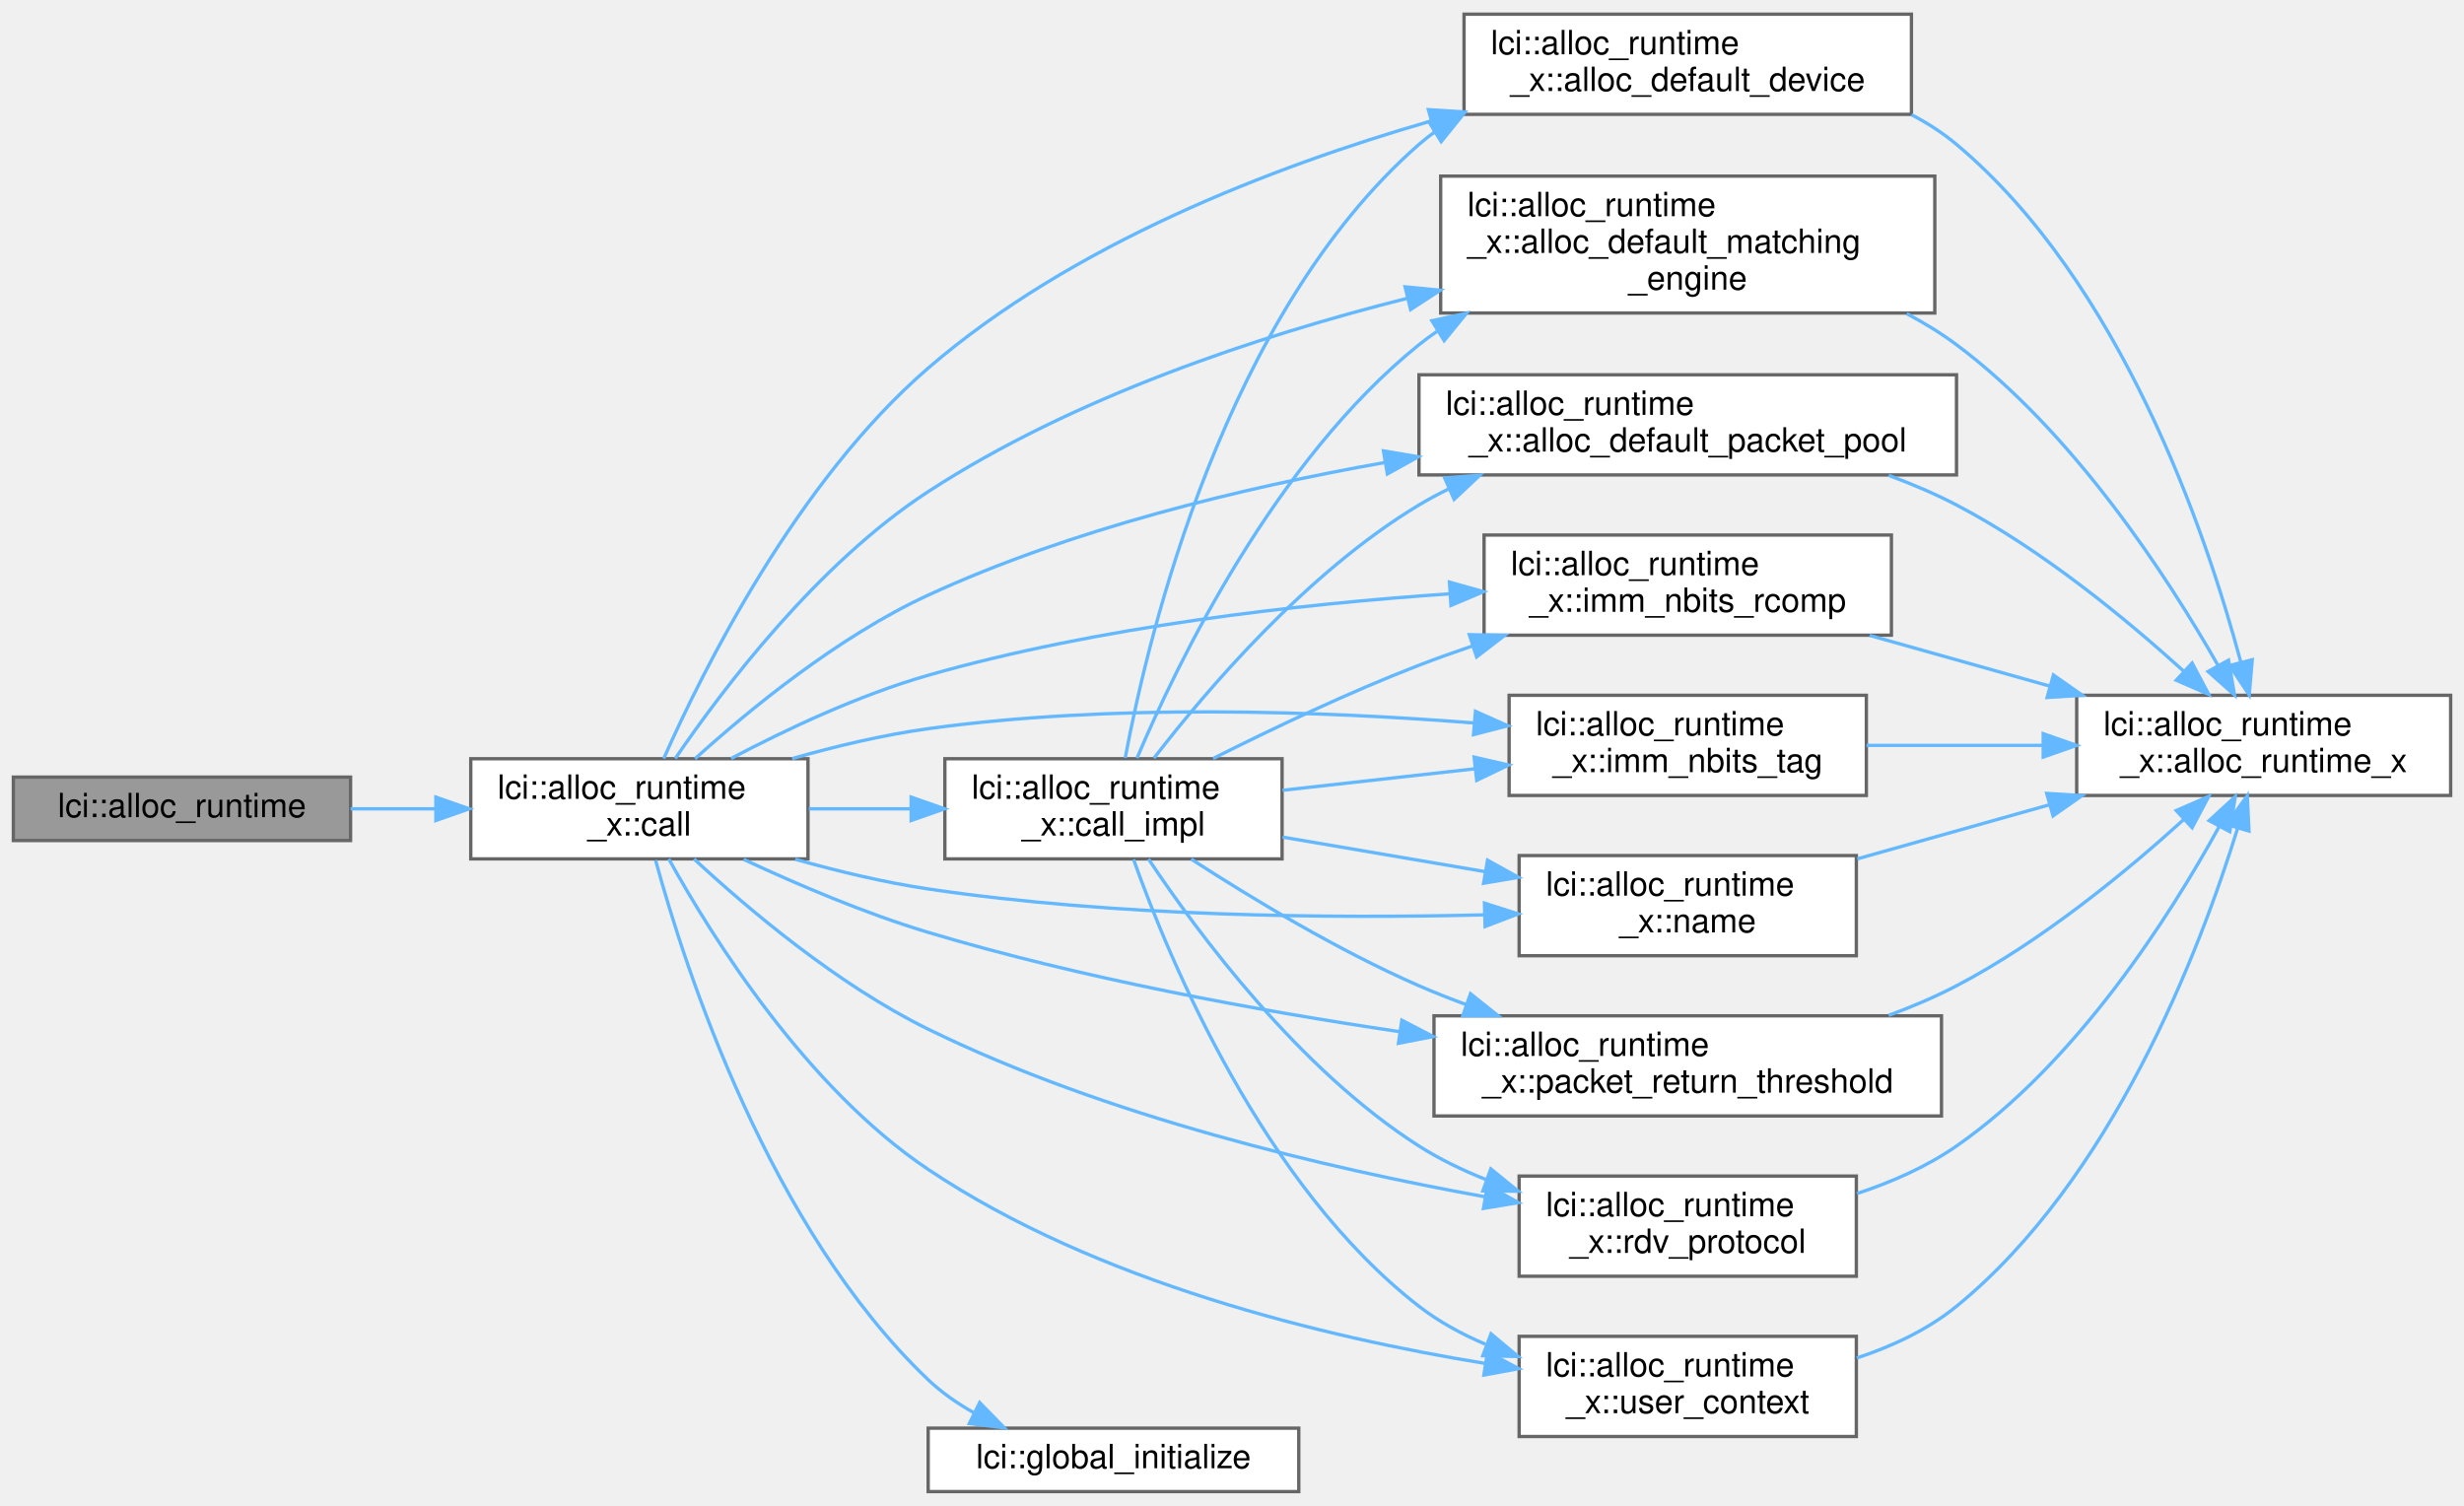
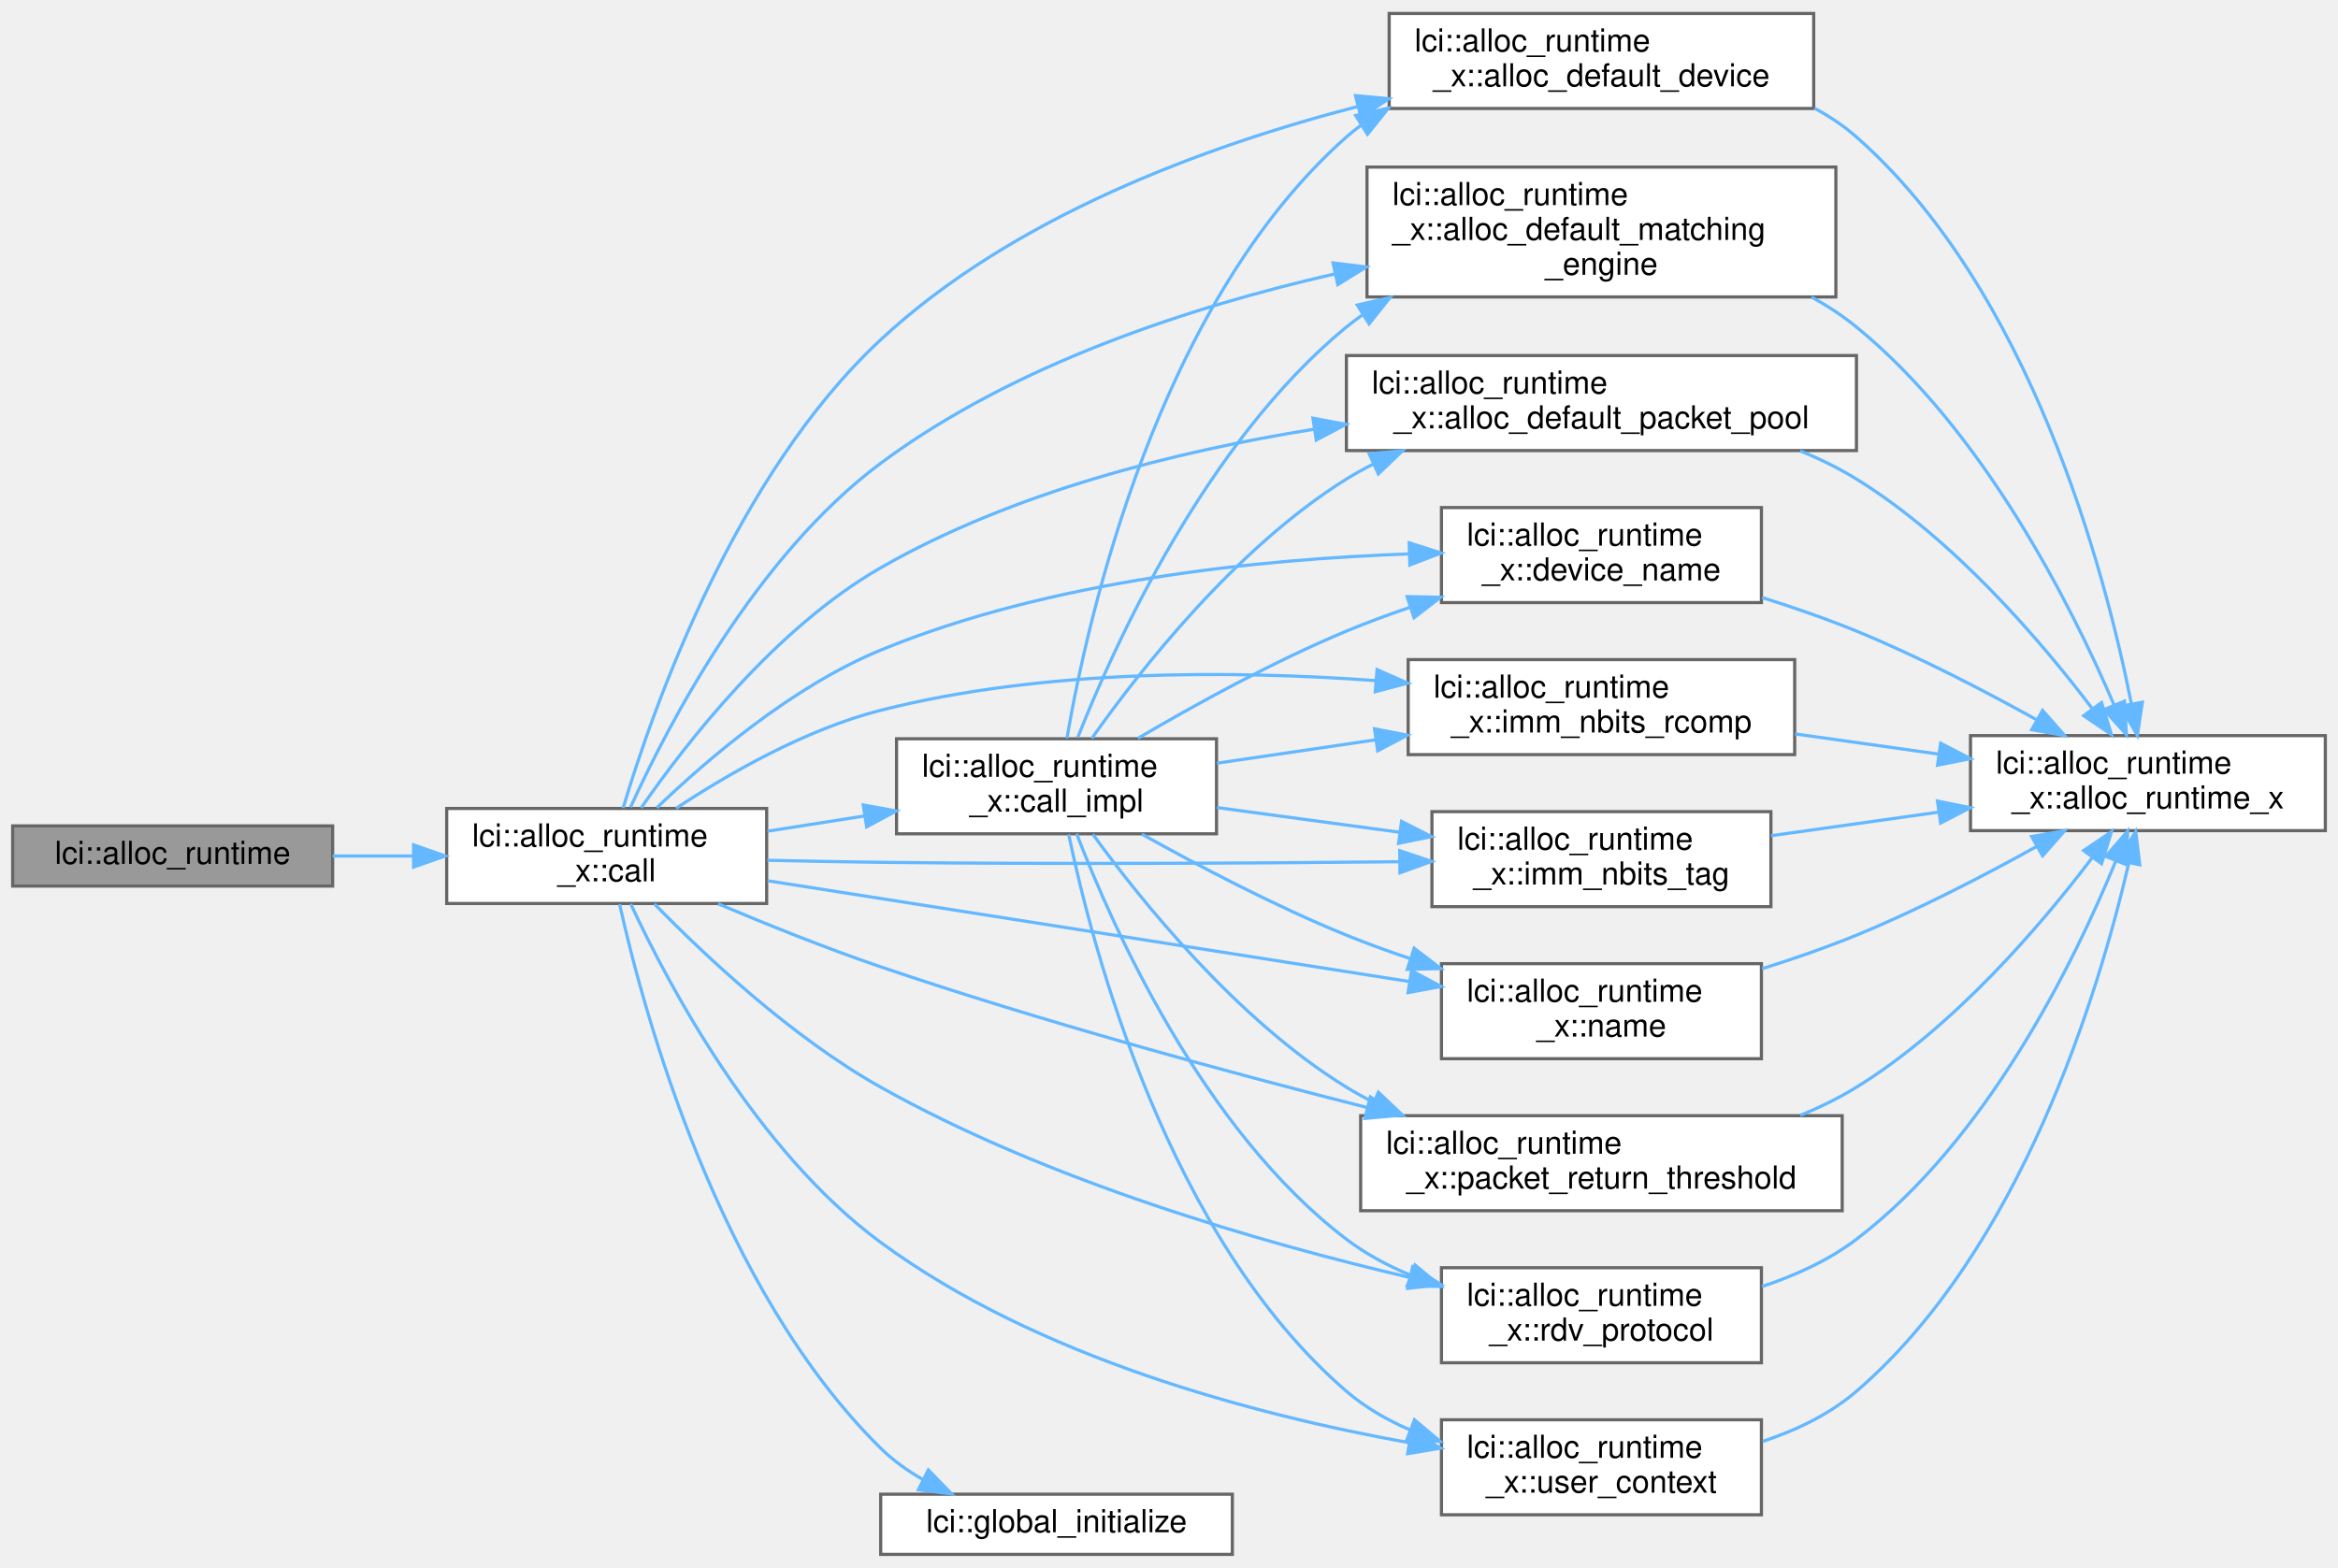
- <svg xmlns="http://www.w3.org/2000/svg" xmlns:xlink="http://www.w3.org/1999/xlink" width="738pt" height="451pt" viewBox="0.00 0.00 738.00 450.50">
-   <g id="graph0" class="graph" transform="scale(1 1) rotate(0) translate(4 446.5)">
+ <svg xmlns="http://www.w3.org/2000/svg" xmlns:xlink="http://www.w3.org/1999/xlink" width="738pt" height="495pt" viewBox="0.00 0.00 738.00 494.50">
+   <g id="graph0" class="graph" transform="scale(1 1) rotate(0) translate(4 490.5)">
    <g id="Node000001" class="node">
      <g id="a_Node000001">
        <a xlink:title=" ">
-           <polygon fill="#999999" stroke="#666666" points="101,-214 0,-214 0,-195 101,-195 101,-214" />
-           <text text-anchor="middle" x="50.5" y="-202" font-family="Helvetica,sans-Serif" font-size="10.00">lci::alloc_runtime</text>
+           <polygon fill="#999999" stroke="#666666" points="101,-230 0,-230 0,-211 101,-211 101,-230" />
+           <text text-anchor="middle" x="50.5" y="-218" font-family="Helvetica,sans-Serif" font-size="10.00">lci::alloc_runtime</text>
        </a>
      </g>
    </g>
    <g id="Node000002" class="node">
      <g id="a_Node000002">
        <a xlink:href="../../d4/d5c/classlci_1_1alloc__runtime__x.html#a37daf1686fc2ea110af2470457aa2455" target="_top" xlink:title=" ">
-           <polygon fill="white" stroke="#666666" points="238,-219.5 137,-219.5 137,-189.5 238,-189.5 238,-219.5" />
-           <text text-anchor="start" x="145" y="-207.5" font-family="Helvetica,sans-Serif" font-size="10.00">lci::alloc_runtime</text>
-           <text text-anchor="middle" x="187.5" y="-196.5" font-family="Helvetica,sans-Serif" font-size="10.00">_x::call</text>
+           <polygon fill="white" stroke="#666666" points="238,-235.5 137,-235.5 137,-205.5 238,-205.5 238,-235.5" />
+           <text text-anchor="start" x="145" y="-223.5" font-family="Helvetica,sans-Serif" font-size="10.00">lci::alloc_runtime</text>
+           <text text-anchor="middle" x="187.5" y="-212.5" font-family="Helvetica,sans-Serif" font-size="10.00">_x::call</text>
        </a>
      </g>
    </g>
    <g id="edge1_Node000001_Node000002" class="edge">
      <g id="a_edge1_Node000001_Node000002">
        <a xlink:title=" ">
-           <path fill="none" stroke="#63b8ff" d="M101,-204.5C109.24,-204.5 117.87,-204.5 126.34,-204.5" />
-           <polygon fill="#63b8ff" stroke="#63b8ff" points="126.55,-208 136.55,-204.5 126.55,-201 126.55,-208" />
+           <path fill="none" stroke="#63b8ff" d="M101,-220.5C109.24,-220.5 117.87,-220.5 126.34,-220.5" />
+           <polygon fill="#63b8ff" stroke="#63b8ff" points="126.55,-224 136.55,-220.5 126.55,-217 126.55,-224" />
        </a>
      </g>
    </g>
    <g id="Node000003" class="node">
      <g id="a_Node000003">
        <a xlink:href="../../d4/d5c/classlci_1_1alloc__runtime__x.html#a6b7476a4eed1ff2a53f98adfd29bbce6" target="_top" xlink:title=" ">
-           <polygon fill="white" stroke="#666666" points="568.5,-442.5 434.5,-442.5 434.5,-412.5 568.5,-412.5 568.5,-442.5" />
-           <text text-anchor="start" x="442.5" y="-430.5" font-family="Helvetica,sans-Serif" font-size="10.00">lci::alloc_runtime</text>
-           <text text-anchor="middle" x="501.5" y="-419.5" font-family="Helvetica,sans-Serif" font-size="10.00">_x::alloc_default_device</text>
+           <polygon fill="white" stroke="#666666" points="568.5,-486.5 434.5,-486.5 434.5,-456.5 568.5,-456.5 568.5,-486.5" />
+           <text text-anchor="start" x="442.5" y="-474.5" font-family="Helvetica,sans-Serif" font-size="10.00">lci::alloc_runtime</text>
+           <text text-anchor="middle" x="501.5" y="-463.5" font-family="Helvetica,sans-Serif" font-size="10.00">_x::alloc_default_device</text>
        </a>
      </g>
    </g>
    <g id="edge2_Node000002_Node000003" class="edge">
      <g id="a_edge2_Node000002_Node000003">
        <a xlink:title=" ">
-           <path fill="none" stroke="#63b8ff" d="M194.79,-219.54C206.65,-246.32 234.72,-302.61 274,-336.5 316.99,-373.59 377.01,-396.78 424.47,-410.46" />
-           <polygon fill="#63b8ff" stroke="#63b8ff" points="423.82,-413.91 434.4,-413.24 425.71,-407.17 423.82,-413.91" />
+           <path fill="none" stroke="#63b8ff" d="M192.69,-235.65C202.12,-267.21 227.9,-340.63 274,-383.5 315.76,-422.34 376.58,-444.7 424.68,-457.15" />
+           <polygon fill="#63b8ff" stroke="#63b8ff" points="423.88,-460.56 434.43,-459.59 425.58,-453.77 423.88,-460.56" />
        </a>
      </g>
    </g>
    <g id="Node000005" class="node">
      <g id="a_Node000005">
        <a xlink:href="../../d4/d5c/classlci_1_1alloc__runtime__x.html#a616c5f548d9dd3c5da745a2292f4cfb7" target="_top" xlink:title=" ">
-           <polygon fill="white" stroke="#666666" points="575.5,-394 427.5,-394 427.5,-353 575.5,-353 575.5,-394" />
-           <text text-anchor="start" x="435.5" y="-382" font-family="Helvetica,sans-Serif" font-size="10.00">lci::alloc_runtime</text>
-           <text text-anchor="start" x="435.5" y="-371" font-family="Helvetica,sans-Serif" font-size="10.00">_x::alloc_default_matching</text>
-           <text text-anchor="middle" x="501.5" y="-360" font-family="Helvetica,sans-Serif" font-size="10.00">_engine</text>
+           <polygon fill="white" stroke="#666666" points="575.5,-438 427.5,-438 427.5,-397 575.5,-397 575.5,-438" />
+           <text text-anchor="start" x="435.5" y="-426" font-family="Helvetica,sans-Serif" font-size="10.00">lci::alloc_runtime</text>
+           <text text-anchor="start" x="435.5" y="-415" font-family="Helvetica,sans-Serif" font-size="10.00">_x::alloc_default_matching</text>
+           <text text-anchor="middle" x="501.5" y="-404" font-family="Helvetica,sans-Serif" font-size="10.00">_engine</text>
        </a>
      </g>
    </g>
    <g id="edge4_Node000002_Node000005" class="edge">
      <g id="a_edge4_Node000002_Node000005">
        <a xlink:title=" ">
-           <path fill="none" stroke="#63b8ff" d="M198.26,-219.58C212.49,-240.44 240.9,-277.96 274,-299.5 317.45,-327.77 372.63,-346.1 417.65,-357.44" />
-           <polygon fill="#63b8ff" stroke="#63b8ff" points="416.84,-360.84 427.38,-359.82 418.5,-354.04 416.84,-360.84" />
+           <path fill="none" stroke="#63b8ff" d="M195.04,-235.89C206.93,-262.04 234.55,-315.16 274,-344.5 315.93,-375.68 371.71,-393.87 417.42,-404.29" />
+           <polygon fill="#63b8ff" stroke="#63b8ff" points="416.79,-407.74 427.31,-406.47 418.29,-400.9 416.79,-407.74" />
        </a>
      </g>
    </g>
    <g id="Node000006" class="node">
      <g id="a_Node000006">
        <a xlink:href="../../d4/d5c/classlci_1_1alloc__runtime__x.html#a3fa440edec4465125be1e82bd94ef588" target="_top" xlink:title=" ">
-           <polygon fill="white" stroke="#666666" points="582,-334.5 421,-334.5 421,-304.5 582,-304.5 582,-334.5" />
-           <text text-anchor="start" x="429" y="-322.5" font-family="Helvetica,sans-Serif" font-size="10.00">lci::alloc_runtime</text>
-           <text text-anchor="middle" x="501.5" y="-311.5" font-family="Helvetica,sans-Serif" font-size="10.00">_x::alloc_default_packet_pool</text>
+           <polygon fill="white" stroke="#666666" points="582,-378.5 421,-378.5 421,-348.5 582,-348.5 582,-378.5" />
+           <text text-anchor="start" x="429" y="-366.5" font-family="Helvetica,sans-Serif" font-size="10.00">lci::alloc_runtime</text>
+           <text text-anchor="middle" x="501.5" y="-355.5" font-family="Helvetica,sans-Serif" font-size="10.00">_x::alloc_default_packet_pool</text>
        </a>
      </g>
    </g>
    <g id="edge6_Node000002_Node000006" class="edge">
      <g id="a_edge6_Node000002_Node000006">
        <a xlink:title=" ">
-           <path fill="none" stroke="#63b8ff" d="M204.19,-219.51C220.4,-234.18 247.06,-256.08 274,-268.5 316.87,-288.26 367.92,-300.62 410.69,-308.21" />
-           <polygon fill="#63b8ff" stroke="#63b8ff" points="410.36,-311.7 420.81,-309.94 411.54,-304.8 410.36,-311.7" />
+           <path fill="none" stroke="#63b8ff" d="M198.39,-235.69C212.59,-256.21 240.72,-292.4 274,-311.5 315.55,-335.35 367.29,-348.26 410.83,-355.25" />
+           <polygon fill="#63b8ff" stroke="#63b8ff" points="410.43,-358.73 420.84,-356.78 411.48,-351.81 410.43,-358.73" />
        </a>
      </g>
    </g>
    <g id="Node000007" class="node">
      <g id="a_Node000007">
-         <a xlink:href="../../d4/d5c/classlci_1_1alloc__runtime__x.html#a52097e1cdadf5b5586af1fcd9c6158c5" target="_top" xlink:title=" ">
-           <polygon fill="white" stroke="#666666" points="380,-219.5 279,-219.5 279,-189.5 380,-189.5 380,-219.5" />
-           <text text-anchor="start" x="287" y="-207.5" font-family="Helvetica,sans-Serif" font-size="10.00">lci::alloc_runtime</text>
-           <text text-anchor="middle" x="329.5" y="-196.5" font-family="Helvetica,sans-Serif" font-size="10.00">_x::call_impl</text>
+         <a xlink:href="../../d4/d5c/classlci_1_1alloc__runtime__x.html#abf00c693b5a09b3312a14d1e0f433a94" target="_top" xlink:title=" ">
+           <polygon fill="white" stroke="#666666" points="380,-257.5 279,-257.5 279,-227.5 380,-227.5 380,-257.5" />
+           <text text-anchor="start" x="287" y="-245.5" font-family="Helvetica,sans-Serif" font-size="10.00">lci::alloc_runtime</text>
+           <text text-anchor="middle" x="329.5" y="-234.5" font-family="Helvetica,sans-Serif" font-size="10.00">_x::call_impl</text>
        </a>
      </g>
    </g>
    <g id="edge8_Node000002_Node000007" class="edge">
      <g id="a_edge8_Node000002_Node000007">
        <a xlink:title=" ">
-           <path fill="none" stroke="#63b8ff" d="M238.25,-204.5C248.16,-204.5 258.65,-204.5 268.85,-204.5" />
-           <polygon fill="#63b8ff" stroke="#63b8ff" points="268.91,-208 278.91,-204.5 268.91,-201 268.91,-208" />
+           <path fill="none" stroke="#63b8ff" d="M238.25,-228.32C248.16,-229.87 258.65,-231.52 268.85,-233.13" />
+           <polygon fill="#63b8ff" stroke="#63b8ff" points="268.49,-236.61 278.91,-234.71 269.57,-229.7 268.49,-236.61" />
        </a>
      </g>
    </g>
    <g id="Node000008" class="node">
      <g id="a_Node000008">
-         <a xlink:href="../../d4/d5c/classlci_1_1alloc__runtime__x.html#a07a500a193d6a0cdc690619a79d56162" target="_top" xlink:title=" ">
-           <polygon fill="white" stroke="#666666" points="562.5,-286.5 440.5,-286.5 440.5,-256.5 562.5,-256.5 562.5,-286.5" />
-           <text text-anchor="start" x="448.5" y="-274.5" font-family="Helvetica,sans-Serif" font-size="10.00">lci::alloc_runtime</text>
-           <text text-anchor="middle" x="501.5" y="-263.5" font-family="Helvetica,sans-Serif" font-size="10.00">_x::imm_nbits_rcomp</text>
-         </a>
-       </g>
-     </g>
-     <g id="edge25_Node000002_Node000008" class="edge">
-       <g id="a_edge25_Node000002_Node000008">
-         <a xlink:title=" ">
-           <path fill="none" stroke="#63b8ff" d="M214.98,-219.58C231.45,-228.27 253.36,-238.61 274,-244.5 325.16,-259.11 385,-265.82 430.32,-268.9" />
-           <polygon fill="#63b8ff" stroke="#63b8ff" points="430.14,-272.39 440.34,-269.54 430.58,-265.41 430.14,-272.39" />
+         <a xlink:href="../../d4/d5c/classlci_1_1alloc__runtime__x.html#ab25ab293b9bdb7d886e6b0e48f425325" target="_top" xlink:title=" ">
+           <polygon fill="white" stroke="#666666" points="552,-330.5 451,-330.5 451,-300.5 552,-300.5 552,-330.5" />
+           <text text-anchor="start" x="459" y="-318.5" font-family="Helvetica,sans-Serif" font-size="10.00">lci::alloc_runtime</text>
+           <text text-anchor="middle" x="501.5" y="-307.5" font-family="Helvetica,sans-Serif" font-size="10.00">_x::device_name</text>
+         </a>
+       </g>
+     </g>
+     <g id="edge26_Node000002_Node000008" class="edge">
+       <g id="a_edge26_Node000002_Node000008">
+         <a xlink:title=" ">
+           <path fill="none" stroke="#63b8ff" d="M203.32,-235.7C219.25,-251.02 246.07,-273.99 274,-285.5 327.64,-307.6 393.93,-314.24 440.9,-315.87" />
+           <polygon fill="#63b8ff" stroke="#63b8ff" points="440.82,-319.37 450.91,-316.16 441.01,-312.37 440.82,-319.37" />
        </a>
      </g>
    </g>
    <g id="Node000009" class="node">
      <g id="a_Node000009">
-         <a xlink:href="../../d4/d5c/classlci_1_1alloc__runtime__x.html#a00ed631363e3dab1d966be0197724877" target="_top" xlink:title=" ">
-           <polygon fill="white" stroke="#666666" points="555,-238.5 448,-238.5 448,-208.5 555,-208.5 555,-238.5" />
-           <text text-anchor="start" x="456" y="-226.5" font-family="Helvetica,sans-Serif" font-size="10.00">lci::alloc_runtime</text>
-           <text text-anchor="middle" x="501.5" y="-215.5" font-family="Helvetica,sans-Serif" font-size="10.00">_x::imm_nbits_tag</text>
-         </a>
-       </g>
-     </g>
-     <g id="edge26_Node000002_Node000009" class="edge">
-       <g id="a_edge26_Node000002_Node000009">
-         <a xlink:title=" ">
-           <path fill="none" stroke="#63b8ff" d="M233.27,-219.55C246.26,-223.24 260.56,-226.65 274,-228.5 328.88,-236.06 391.94,-233.78 437.56,-230.21" />
-           <polygon fill="#63b8ff" stroke="#63b8ff" points="437.92,-233.69 447.6,-229.38 437.34,-226.72 437.92,-233.69" />
+         <a xlink:href="../../d4/d5c/classlci_1_1alloc__runtime__x.html#a07a500a193d6a0cdc690619a79d56162" target="_top" xlink:title=" ">
+           <polygon fill="white" stroke="#666666" points="562.5,-282.5 440.5,-282.5 440.5,-252.5 562.5,-252.5 562.5,-282.5" />
+           <text text-anchor="start" x="448.5" y="-270.5" font-family="Helvetica,sans-Serif" font-size="10.00">lci::alloc_runtime</text>
+           <text text-anchor="middle" x="501.5" y="-259.5" font-family="Helvetica,sans-Serif" font-size="10.00">_x::imm_nbits_rcomp</text>
+         </a>
+       </g>
+     </g>
+     <g id="edge28_Node000002_Node000009" class="edge">
+       <g id="a_edge28_Node000002_Node000009">
+         <a xlink:title=" ">
+           <path fill="none" stroke="#63b8ff" d="M209.42,-235.55C226.03,-246.52 250.31,-260.48 274,-266.5 325.2,-279.52 385.03,-279.15 430.35,-275.86" />
+           <polygon fill="#63b8ff" stroke="#63b8ff" points="430.67,-279.34 440.37,-275.07 430.12,-272.36 430.67,-279.34" />
        </a>
      </g>
    </g>
    <g id="Node000010" class="node">
      <g id="a_Node000010">
-         <a xlink:href="../../d4/d5c/classlci_1_1alloc__runtime__x.html#a26b1954bfc37c38448b319e074f709fd" target="_top" xlink:title=" ">
-           <polygon fill="white" stroke="#666666" points="552,-190.5 451,-190.5 451,-160.5 552,-160.5 552,-190.5" />
-           <text text-anchor="start" x="459" y="-178.5" font-family="Helvetica,sans-Serif" font-size="10.00">lci::alloc_runtime</text>
-           <text text-anchor="middle" x="501.5" y="-167.5" font-family="Helvetica,sans-Serif" font-size="10.00">_x::name</text>
-         </a>
-       </g>
-     </g>
-     <g id="edge27_Node000002_Node000010" class="edge">
-       <g id="a_edge27_Node000002_Node000010">
-         <a xlink:title=" ">
-           <path fill="none" stroke="#63b8ff" d="M234.19,-189.39C246.93,-185.8 260.89,-182.45 274,-180.5 330.06,-172.15 394.78,-171.62 440.64,-172.74" />
-           <polygon fill="#63b8ff" stroke="#63b8ff" points="440.62,-176.25 450.71,-173.03 440.81,-169.25 440.62,-176.25" />
+         <a xlink:href="../../d4/d5c/classlci_1_1alloc__runtime__x.html#a00ed631363e3dab1d966be0197724877" target="_top" xlink:title=" ">
+           <polygon fill="white" stroke="#666666" points="555,-234.5 448,-234.5 448,-204.5 555,-204.5 555,-234.5" />
+           <text text-anchor="start" x="456" y="-222.5" font-family="Helvetica,sans-Serif" font-size="10.00">lci::alloc_runtime</text>
+           <text text-anchor="middle" x="501.5" y="-211.5" font-family="Helvetica,sans-Serif" font-size="10.00">_x::imm_nbits_tag</text>
+         </a>
+       </g>
+     </g>
+     <g id="edge29_Node000002_Node000010" class="edge">
+       <g id="a_edge29_Node000002_Node000010">
+         <a xlink:title=" ">
+           <path fill="none" stroke="#63b8ff" d="M238.23,-219.14C249.96,-218.87 262.42,-218.64 274,-218.5 329.38,-217.85 392.39,-218.22 437.86,-218.68" />
+           <polygon fill="#63b8ff" stroke="#63b8ff" points="437.83,-222.18 447.87,-218.79 437.9,-215.18 437.83,-222.18" />
        </a>
      </g>
    </g>
    <g id="Node000011" class="node">
      <g id="a_Node000011">
-         <a xlink:href="../../d4/d5c/classlci_1_1alloc__runtime__x.html#a921ab7268efe6f74cdb024e8b699c804" target="_top" xlink:title=" ">
-           <polygon fill="white" stroke="#666666" points="577.5,-142.5 425.5,-142.5 425.5,-112.5 577.5,-112.5 577.5,-142.5" />
-           <text text-anchor="start" x="433.5" y="-130.5" font-family="Helvetica,sans-Serif" font-size="10.00">lci::alloc_runtime</text>
-           <text text-anchor="middle" x="501.5" y="-119.5" font-family="Helvetica,sans-Serif" font-size="10.00">_x::packet_return_threshold</text>
-         </a>
-       </g>
-     </g>
-     <g id="edge28_Node000002_Node000011" class="edge">
-       <g id="a_edge28_Node000002_Node000011">
-         <a xlink:title=" ">
-           <path fill="none" stroke="#63b8ff" d="M218.72,-189.36C234.8,-181.84 255.1,-173.17 274,-167.5 319.76,-153.76 372.23,-144.13 415.14,-137.76" />
-           <polygon fill="#63b8ff" stroke="#63b8ff" points="415.87,-141.19 425.26,-136.29 414.86,-134.27 415.87,-141.19" />
+         <a xlink:href="../../d4/d5c/classlci_1_1alloc__runtime__x.html#a26b1954bfc37c38448b319e074f709fd" target="_top" xlink:title=" ">
+           <polygon fill="white" stroke="#666666" points="552,-186.5 451,-186.5 451,-156.5 552,-156.5 552,-186.5" />
+           <text text-anchor="start" x="459" y="-174.5" font-family="Helvetica,sans-Serif" font-size="10.00">lci::alloc_runtime</text>
+           <text text-anchor="middle" x="501.5" y="-163.5" font-family="Helvetica,sans-Serif" font-size="10.00">_x::name</text>
+         </a>
+       </g>
+     </g>
+     <g id="edge30_Node000002_Node000011" class="edge">
+       <g id="a_edge30_Node000002_Node000011">
+         <a xlink:title=" ">
+           <path fill="none" stroke="#63b8ff" d="M238.28,-212.68C293.42,-204.02 382.26,-190.07 441.01,-180.84" />
+           <polygon fill="#63b8ff" stroke="#63b8ff" points="441.56,-184.3 450.9,-179.29 440.47,-177.38 441.56,-184.3" />
        </a>
      </g>
    </g>
    <g id="Node000012" class="node">
      <g id="a_Node000012">
-         <a xlink:href="../../d4/d5c/classlci_1_1alloc__runtime__x.html#a4dcec57062349c4af744a72a892bddd8" target="_top" xlink:title=" ">
-           <polygon fill="white" stroke="#666666" points="552,-94.5 451,-94.5 451,-64.5 552,-64.5 552,-94.5" />
-           <text text-anchor="start" x="459" y="-82.5" font-family="Helvetica,sans-Serif" font-size="10.00">lci::alloc_runtime</text>
-           <text text-anchor="middle" x="501.5" y="-71.5" font-family="Helvetica,sans-Serif" font-size="10.00">_x::rdv_protocol</text>
-         </a>
-       </g>
-     </g>
-     <g id="edge29_Node000002_Node000012" class="edge">
-       <g id="a_edge29_Node000002_Node000012">
-         <a xlink:title=" ">
-           <path fill="none" stroke="#63b8ff" d="M203.89,-189.47C220.07,-174.47 246.9,-151.8 274,-138.5 327.36,-112.32 393.69,-96.8 440.74,-88.3" />
-           <polygon fill="#63b8ff" stroke="#63b8ff" points="441.53,-91.71 450.78,-86.54 440.32,-84.82 441.53,-91.71" />
+         <a xlink:href="../../d4/d5c/classlci_1_1alloc__runtime__x.html#a921ab7268efe6f74cdb024e8b699c804" target="_top" xlink:title=" ">
+           <polygon fill="white" stroke="#666666" points="577.5,-138.5 425.5,-138.5 425.5,-108.5 577.5,-108.5 577.5,-138.5" />
+           <text text-anchor="start" x="433.5" y="-126.5" font-family="Helvetica,sans-Serif" font-size="10.00">lci::alloc_runtime</text>
+           <text text-anchor="middle" x="501.5" y="-115.5" font-family="Helvetica,sans-Serif" font-size="10.00">_x::packet_return_threshold</text>
+         </a>
+       </g>
+     </g>
+     <g id="edge31_Node000002_Node000012" class="edge">
+       <g id="a_edge31_Node000002_Node000012">
+         <a xlink:title=" ">
+           <path fill="none" stroke="#63b8ff" d="M222.67,-205.4C238.17,-198.84 256.84,-191.34 274,-185.5 324.6,-168.29 382.76,-152.45 427.48,-141.09" />
+           <polygon fill="#63b8ff" stroke="#63b8ff" points="428.55,-144.43 437.39,-138.59 426.84,-137.64 428.55,-144.43" />
        </a>
      </g>
    </g>
    <g id="Node000013" class="node">
      <g id="a_Node000013">
-         <a xlink:href="../../d4/d5c/classlci_1_1alloc__runtime__x.html#ab0541b4242b9721143c68b40ae16654d" target="_top" xlink:title=" ">
-           <polygon fill="white" stroke="#666666" points="552,-46.5 451,-46.5 451,-16.5 552,-16.5 552,-46.5" />
-           <text text-anchor="start" x="459" y="-34.5" font-family="Helvetica,sans-Serif" font-size="10.00">lci::alloc_runtime</text>
-           <text text-anchor="middle" x="501.5" y="-23.5" font-family="Helvetica,sans-Serif" font-size="10.00">_x::user_context</text>
-         </a>
-       </g>
-     </g>
-     <g id="edge30_Node000002_Node000013" class="edge">
-       <g id="a_edge30_Node000002_Node000013">
-         <a xlink:title=" ">
-           <path fill="none" stroke="#63b8ff" d="M196.31,-189.49C209.27,-166.07 237.44,-120.99 274,-96.5 324.45,-62.7 392.55,-46.24 440.87,-38.38" />
-           <polygon fill="#63b8ff" stroke="#63b8ff" points="441.52,-41.82 450.86,-36.83 440.44,-34.9 441.52,-41.82" />
+         <a xlink:href="../../d4/d5c/classlci_1_1alloc__runtime__x.html#a4dcec57062349c4af744a72a892bddd8" target="_top" xlink:title=" ">
+           <polygon fill="white" stroke="#666666" points="552,-90.5 451,-90.5 451,-60.5 552,-60.5 552,-90.5" />
+           <text text-anchor="start" x="459" y="-78.5" font-family="Helvetica,sans-Serif" font-size="10.00">lci::alloc_runtime</text>
+           <text text-anchor="middle" x="501.5" y="-67.5" font-family="Helvetica,sans-Serif" font-size="10.00">_x::rdv_protocol</text>
+         </a>
+       </g>
+     </g>
+     <g id="edge32_Node000002_Node000013" class="edge">
+       <g id="a_edge32_Node000002_Node000013">
+         <a xlink:title=" ">
+           <path fill="none" stroke="#63b8ff" d="M202.58,-205.36C218.51,-189.03 245.91,-163.25 274,-147.5 326.92,-117.82 393.77,-98.48 441.09,-87.4" />
+           <polygon fill="#63b8ff" stroke="#63b8ff" points="441.91,-90.8 450.88,-85.16 440.35,-83.98 441.91,-90.8" />
        </a>
      </g>
    </g>
    <g id="Node000014" class="node">
      <g id="a_Node000014">
+         <a xlink:href="../../d4/d5c/classlci_1_1alloc__runtime__x.html#ab0541b4242b9721143c68b40ae16654d" target="_top" xlink:title=" ">
+           <polygon fill="white" stroke="#666666" points="552,-42.5 451,-42.5 451,-12.5 552,-12.5 552,-42.5" />
+           <text text-anchor="start" x="459" y="-30.5" font-family="Helvetica,sans-Serif" font-size="10.00">lci::alloc_runtime</text>
+           <text text-anchor="middle" x="501.5" y="-19.5" font-family="Helvetica,sans-Serif" font-size="10.00">_x::user_context</text>
+         </a>
+       </g>
+     </g>
+     <g id="edge33_Node000002_Node000014" class="edge">
+       <g id="a_edge33_Node000002_Node000014">
+         <a xlink:title=" ">
+           <path fill="none" stroke="#63b8ff" d="M195.1,-205.35C207.08,-179.61 234.84,-127.32 274,-98.5 323.42,-62.13 391.98,-44.04 440.7,-35.28" />
+           <polygon fill="#63b8ff" stroke="#63b8ff" points="441.51,-38.69 450.78,-33.55 440.33,-31.79 441.51,-38.69" />
+         </a>
+       </g>
+     </g>
+     <g id="Node000015" class="node">
+       <g id="a_Node000015">
        <a xlink:href="../../d8/d33/group__LCI__BASIC.html#ga36d0ced682287237e138b1153b490e53" target="_top" xlink:title="Global initialization for LCI, including rank_me, rank_n, and g_default_attr.">
          <polygon fill="white" stroke="#666666" points="385,-19 274,-19 274,0 385,0 385,-19" />
          <text text-anchor="middle" x="329.5" y="-7" font-family="Helvetica,sans-Serif" font-size="10.00">lci::global_initialize</text>
        </a>
      </g>
    </g>
-     <g id="edge24_Node000002_Node000014" class="edge">
-       <g id="a_edge24_Node000002_Node000014">
-         <a xlink:title=" ">
-           <path fill="none" stroke="#63b8ff" d="M192.35,-189.12C201.29,-156.33 226.41,-78.82 274,-33.5 278.02,-29.67 282.76,-26.39 287.73,-23.59" />
-           <polygon fill="#63b8ff" stroke="#63b8ff" points="289.43,-26.66 296.84,-19.08 286.32,-20.39 289.43,-26.66" />
+     <g id="edge27_Node000002_Node000015" class="edge">
+       <g id="a_edge27_Node000002_Node000015">
+         <a xlink:title=" ">
+           <path fill="none" stroke="#63b8ff" d="M191.57,-205.29C199.34,-170.43 222.91,-83.88 274,-33.5 277.91,-29.64 282.55,-26.35 287.44,-23.56" />
+           <polygon fill="#63b8ff" stroke="#63b8ff" points="289.04,-26.67 296.41,-19.06 285.9,-20.42 289.04,-26.67" />
        </a>
      </g>
    </g>
    <g id="Node000004" class="node">
      <g id="a_Node000004">
        <a xlink:href="../../d4/d5c/classlci_1_1alloc__runtime__x.html#a4e4d9b2a0c1eb72a1a9b594414a6f026" target="_top" xlink:title=" ">
-           <polygon fill="white" stroke="#666666" points="730,-238.5 618,-238.5 618,-208.5 730,-208.5 730,-238.5" />
-           <text text-anchor="start" x="626" y="-226.5" font-family="Helvetica,sans-Serif" font-size="10.00">lci::alloc_runtime</text>
-           <text text-anchor="middle" x="674" y="-215.5" font-family="Helvetica,sans-Serif" font-size="10.00">_x::alloc_runtime_x</text>
+           <polygon fill="white" stroke="#666666" points="730,-258.5 618,-258.5 618,-228.5 730,-228.5 730,-258.5" />
+           <text text-anchor="start" x="626" y="-246.5" font-family="Helvetica,sans-Serif" font-size="10.00">lci::alloc_runtime</text>
+           <text text-anchor="middle" x="674" y="-235.5" font-family="Helvetica,sans-Serif" font-size="10.00">_x::alloc_runtime_x</text>
        </a>
      </g>
    </g>
    <g id="edge3_Node000003_Node000004" class="edge">
      <g id="a_edge3_Node000003_Node000004">
        <a xlink:title=" ">
-           <path fill="none" stroke="#63b8ff" d="M568.53,-412.39C573.35,-409.87 577.91,-406.93 582,-403.5 631.29,-362.16 656.7,-287.44 667.12,-248.55" />
-           <polygon fill="#63b8ff" stroke="#63b8ff" points="670.58,-249.15 669.67,-238.59 663.8,-247.41 670.58,-249.15" />
+           <path fill="none" stroke="#63b8ff" d="M568.71,-456.6C573.49,-454.03 578,-451.03 582,-447.5 636.86,-399.17 660.27,-311.39 668.8,-268.47" />
+           <polygon fill="#63b8ff" stroke="#63b8ff" points="672.25,-269.06 670.66,-258.58 665.37,-267.76 672.25,-269.06" />
        </a>
      </g>
    </g>
    <g id="edge5_Node000005_Node000004" class="edge">
      <g id="a_edge5_Node000005_Node000004">
        <a xlink:title=" ">
-           <path fill="none" stroke="#63b8ff" d="M567.09,-352.8C572.34,-350.03 577.39,-346.94 582,-343.5 617.04,-317.33 645.14,-274.13 660.41,-247.32" />
-           <polygon fill="#63b8ff" stroke="#63b8ff" points="663.47,-249.02 665.27,-238.58 657.35,-245.62 663.47,-249.02" />
+           <path fill="none" stroke="#63b8ff" d="M567.81,-396.99C572.85,-394.19 577.66,-391.04 582,-387.5 621.92,-354.95 649.64,-300.05 663.28,-268.27" />
+           <polygon fill="#63b8ff" stroke="#63b8ff" points="666.6,-269.39 667.22,-258.82 660.14,-266.7 666.6,-269.39" />
        </a>
      </g>
    </g>
    <g id="edge7_Node000006_Node000004" class="edge">
      <g id="a_edge7_Node000006_Node000004">
        <a xlink:title=" ">
-           <path fill="none" stroke="#63b8ff" d="M561.67,-304.37C568.68,-301.79 575.61,-298.84 582,-295.5 607.4,-282.24 632.66,-261.49 650.1,-245.67" />
-           <polygon fill="#63b8ff" stroke="#63b8ff" points="652.57,-248.15 657.54,-238.79 647.82,-243.01 652.57,-248.15" />
+           <path fill="none" stroke="#63b8ff" d="M564.24,-348.41C570.44,-345.86 576.48,-342.91 582,-339.5 612.71,-320.56 640.01,-288.7 656.51,-266.92" />
+           <polygon fill="#63b8ff" stroke="#63b8ff" points="659.36,-268.95 662.49,-258.83 653.73,-264.79 659.36,-268.95" />
        </a>
      </g>
    </g>
    <g id="edge9_Node000007_Node000003" class="edge">
      <g id="a_edge9_Node000007_Node000003">
        <a xlink:title=" ">
-           <path fill="none" stroke="#63b8ff" d="M333.02,-219.76C339.97,-256.9 362.86,-352.65 421,-403.5 422.51,-404.82 424.08,-406.06 425.72,-407.24" />
-           <polygon fill="#63b8ff" stroke="#63b8ff" points="423.97,-410.28 434.32,-412.57 427.66,-404.33 423.97,-410.28" />
+           <path fill="none" stroke="#63b8ff" d="M332.78,-257.65C339.27,-295.48 361.4,-394.79 421,-447.5 422.5,-448.83 424.07,-450.08 425.7,-451.26" />
+           <polygon fill="#63b8ff" stroke="#63b8ff" points="423.94,-454.29 434.27,-456.62 427.65,-448.35 423.94,-454.29" />
        </a>
      </g>
    </g>
    <g id="edge10_Node000007_Node000005" class="edge">
      <g id="a_edge10_Node000007_Node000005">
        <a xlink:title=" ">
-           <path fill="none" stroke="#63b8ff" d="M336.56,-219.72C348.55,-247.99 377.91,-308.85 421,-343.5 422.77,-344.93 424.62,-346.29 426.53,-347.59" />
-           <polygon fill="#63b8ff" stroke="#63b8ff" points="424.88,-350.69 435.24,-352.93 428.54,-344.72 424.88,-350.69" />
+           <path fill="none" stroke="#63b8ff" d="M336.2,-257.92C347.77,-287.21 376.71,-351.18 421,-387.5 422.58,-388.8 424.23,-390.04 425.92,-391.24" />
+           <polygon fill="#63b8ff" stroke="#63b8ff" points="424.44,-394.44 434.77,-396.8 428.16,-388.51 424.44,-394.44" />
        </a>
      </g>
    </g>
    <g id="edge11_Node000007_Node000006" class="edge">
      <g id="a_edge11_Node000007_Node000006">
        <a xlink:title=" ">
-           <path fill="none" stroke="#63b8ff" d="M341.64,-219.69C357.21,-239.87 387.38,-275.32 421,-295.5 423.84,-297.21 426.82,-298.8 429.88,-300.29" />
-           <polygon fill="#63b8ff" stroke="#63b8ff" points="428.7,-303.59 439.26,-304.44 431.53,-297.19 428.7,-303.59" />
+           <path fill="none" stroke="#63b8ff" d="M340.64,-257.64C355.7,-278.97 386,-317.72 421,-339.5 423.75,-341.21 426.64,-342.81 429.61,-344.3" />
+           <polygon fill="#63b8ff" stroke="#63b8ff" points="428.18,-347.5 438.73,-348.45 431.08,-341.12 428.18,-347.5" />
        </a>
      </g>
    </g>
    <g id="edge12_Node000007_Node000008" class="edge">
      <g id="a_edge12_Node000007_Node000008">
        <a xlink:title=" ">
-           <path fill="none" stroke="#63b8ff" d="M359.36,-219.58C376.9,-228.4 399.9,-239.36 421,-247.5 426.13,-249.48 431.49,-251.4 436.91,-253.24" />
-           <polygon fill="#63b8ff" stroke="#63b8ff" points="436.08,-256.65 446.67,-256.45 438.27,-250 436.08,-256.65" />
+           <path fill="none" stroke="#63b8ff" d="M355.18,-257.64C373.01,-268.13 397.91,-281.88 421,-291.5 427.35,-294.14 434.09,-296.64 440.86,-298.94" />
+           <polygon fill="#63b8ff" stroke="#63b8ff" points="440.16,-302.4 450.76,-302.18 442.34,-295.74 440.16,-302.4" />
        </a>
      </g>
    </g>
    <g id="edge14_Node000007_Node000009" class="edge">
      <g id="a_edge14_Node000007_Node000009">
        <a xlink:title=" ">
-           <path fill="none" stroke="#63b8ff" d="M380.13,-210.05C398.15,-212.06 418.77,-214.36 437.78,-216.49" />
-           <polygon fill="#63b8ff" stroke="#63b8ff" points="437.52,-219.98 447.85,-217.62 438.3,-213.03 437.52,-219.98" />
+           <path fill="none" stroke="#63b8ff" d="M380.13,-249.8C395.71,-252.09 413.22,-254.67 429.97,-257.13" />
+           <polygon fill="#63b8ff" stroke="#63b8ff" points="429.86,-260.65 440.27,-258.64 430.88,-253.72 429.86,-260.65" />
        </a>
      </g>
    </g>
    <g id="edge16_Node000007_Node000010" class="edge">
      <g id="a_edge16_Node000007_Node000010">
        <a xlink:title=" ">
-           <path fill="none" stroke="#63b8ff" d="M380.13,-196.03C399.16,-192.79 421.07,-189.05 440.94,-185.66" />
-           <polygon fill="#63b8ff" stroke="#63b8ff" points="441.54,-189.11 450.81,-183.98 440.36,-182.21 441.54,-189.11" />
+           <path fill="none" stroke="#63b8ff" d="M380.13,-235.79C398.15,-233.35 418.77,-230.56 437.78,-227.99" />
+           <polygon fill="#63b8ff" stroke="#63b8ff" points="438.41,-231.43 447.85,-226.62 437.47,-224.5 438.41,-231.43" />
        </a>
      </g>
    </g>
    <g id="edge18_Node000007_Node000011" class="edge">
      <g id="a_edge18_Node000007_Node000011">
        <a xlink:title=" ">
-           <path fill="none" stroke="#63b8ff" d="M352.77,-189.44C370.63,-177.88 396.64,-162.13 421,-151.5 425.59,-149.5 430.4,-147.6 435.28,-145.81" />
-           <polygon fill="#63b8ff" stroke="#63b8ff" points="436.44,-149.11 444.72,-142.5 434.13,-142.5 436.44,-149.11" />
+           <path fill="none" stroke="#63b8ff" d="M356.42,-227.4C374.19,-217.45 398.53,-204.63 421,-195.5 427.37,-192.91 434.13,-190.45 440.91,-188.17" />
+           <polygon fill="#63b8ff" stroke="#63b8ff" points="442.38,-191.37 450.81,-184.95 440.22,-184.71 442.38,-191.37" />
        </a>
      </g>
    </g>
    <g id="edge20_Node000007_Node000012" class="edge">
      <g id="a_edge20_Node000007_Node000012">
        <a xlink:title=" ">
-           <path fill="none" stroke="#63b8ff" d="M339.99,-189.46C354.69,-167.39 385.05,-126.38 421,-103.5 427.19,-99.56 434.06,-96.24 441.09,-93.45" />
-           <polygon fill="#63b8ff" stroke="#63b8ff" points="442.52,-96.65 450.74,-89.96 440.14,-90.07 442.52,-96.65" />
+           <path fill="none" stroke="#63b8ff" d="M340.97,-227.33C356.2,-206.37 386.46,-168.74 421,-147.5 423.76,-145.8 426.65,-144.21 429.63,-142.73" />
+           <polygon fill="#63b8ff" stroke="#63b8ff" points="431.09,-145.91 438.77,-138.61 428.21,-139.53 431.09,-145.91" />
        </a>
      </g>
    </g>
    <g id="edge22_Node000007_Node000013" class="edge">
      <g id="a_edge22_Node000007_Node000013">
        <a xlink:title=" ">
-           <path fill="none" stroke="#63b8ff" d="M335.52,-189.31C346.26,-159.18 374.34,-91.64 421,-55.5 426.96,-50.89 433.79,-47.16 440.9,-44.14" />
-           <polygon fill="#63b8ff" stroke="#63b8ff" points="442.58,-47.25 450.71,-40.46 440.12,-40.7 442.58,-47.25" />
+           <path fill="none" stroke="#63b8ff" d="M335.87,-227.47C347.05,-198.33 375.62,-133.99 421,-99.5 427,-94.94 433.86,-91.24 440.98,-88.25" />
+           <polygon fill="#63b8ff" stroke="#63b8ff" points="442.66,-91.36 450.8,-84.58 440.21,-84.8 442.66,-91.36" />
+         </a>
+       </g>
+     </g>
+     <g id="edge24_Node000007_Node000014" class="edge">
+       <g id="a_edge24_Node000007_Node000014">
+         <a xlink:title=" ">
+           <path fill="none" stroke="#63b8ff" d="M333.33,-227.31C340.84,-191.27 364.69,-99.98 421,-51.5 426.92,-46.41 433.88,-42.4 441.2,-39.24" />
+           <polygon fill="#63b8ff" stroke="#63b8ff" points="442.48,-42.49 450.59,-35.67 440,-35.95 442.48,-42.49" />
        </a>
      </g>
    </g>
    <g id="edge13_Node000008_Node000004" class="edge">
      <g id="a_edge13_Node000008_Node000004">
        <a xlink:title=" ">
-           <path fill="none" stroke="#63b8ff" d="M555.98,-256.44C573.12,-251.62 592.26,-246.23 610.01,-241.23" />
-           <polygon fill="#63b8ff" stroke="#63b8ff" points="611.03,-244.58 619.71,-238.5 609.14,-237.84 611.03,-244.58" />
+           <path fill="none" stroke="#63b8ff" d="M552.21,-302.1C562.2,-298.96 572.53,-295.38 582,-291.5 601.38,-283.55 622.1,-272.81 638.87,-263.5" />
+           <polygon fill="#63b8ff" stroke="#63b8ff" points="640.75,-266.46 647.74,-258.51 637.31,-260.36 640.75,-266.46" />
        </a>
      </g>
    </g>
    <g id="edge15_Node000009_Node000004" class="edge">
      <g id="a_edge15_Node000009_Node000004">
        <a xlink:title=" ">
-           <path fill="none" stroke="#63b8ff" d="M555.05,-223.5C571.73,-223.5 590.39,-223.5 607.85,-223.5" />
-           <polygon fill="#63b8ff" stroke="#63b8ff" points="607.97,-227 617.97,-223.5 607.97,-220 607.97,-227" />
+           <path fill="none" stroke="#63b8ff" d="M562.61,-259.04C577.26,-256.98 592.99,-254.76 607.86,-252.67" />
+           <polygon fill="#63b8ff" stroke="#63b8ff" points="608.57,-256.1 617.99,-251.24 607.6,-249.17 608.57,-256.1" />
        </a>
      </g>
    </g>
    <g id="edge17_Node000010_Node000004" class="edge">
      <g id="a_edge17_Node000010_Node000004">
        <a xlink:title=" ">
-           <path fill="none" stroke="#63b8ff" d="M552.27,-189.51C570.27,-194.58 590.83,-200.37 609.83,-205.71" />
-           <polygon fill="#63b8ff" stroke="#63b8ff" points="609.02,-209.12 619.59,-208.46 610.92,-202.39 609.02,-209.12" />
+           <path fill="none" stroke="#63b8ff" d="M555.05,-226.9C571.73,-229.25 590.39,-231.87 607.85,-234.33" />
+           <polygon fill="#63b8ff" stroke="#63b8ff" points="607.58,-237.83 617.97,-235.75 608.56,-230.89 607.58,-237.83" />
        </a>
      </g>
    </g>
    <g id="edge19_Node000011_Node000004" class="edge">
      <g id="a_edge19_Node000011_Node000004">
        <a xlink:title=" ">
-           <path fill="none" stroke="#63b8ff" d="M561.67,-142.63C568.68,-145.21 575.61,-148.16 582,-151.5 607.4,-164.76 632.66,-185.51 650.1,-201.33" />
-           <polygon fill="#63b8ff" stroke="#63b8ff" points="647.82,-203.99 657.54,-208.21 652.57,-198.85 647.82,-203.99" />
+           <path fill="none" stroke="#63b8ff" d="M552.21,-184.9C562.2,-188.04 572.53,-191.62 582,-195.5 601.38,-203.45 622.1,-214.19 638.87,-223.5" />
+           <polygon fill="#63b8ff" stroke="#63b8ff" points="637.31,-226.64 647.74,-228.49 640.75,-220.54 637.31,-226.64" />
        </a>
      </g>
    </g>
    <g id="edge21_Node000012_Node000004" class="edge">
      <g id="a_edge21_Node000012_Node000004">
        <a xlink:title=" ">
-           <path fill="none" stroke="#63b8ff" d="M552.21,-89.27C562.62,-92.71 573.12,-97.33 582,-103.5 617.91,-128.47 645.74,-172.04 660.72,-199.25" />
-           <polygon fill="#63b8ff" stroke="#63b8ff" points="657.67,-200.97 665.48,-208.13 663.85,-197.66 657.67,-200.97" />
+           <path fill="none" stroke="#63b8ff" d="M564.24,-138.59C570.44,-141.14 576.48,-144.09 582,-147.5 612.71,-166.44 640.01,-198.3 656.51,-220.08" />
+           <polygon fill="#63b8ff" stroke="#63b8ff" points="653.73,-222.21 662.49,-228.17 659.36,-218.05 653.73,-222.21" />
        </a>
      </g>
    </g>
    <g id="edge23_Node000013_Node000004" class="edge">
      <g id="a_edge23_Node000013_Node000004">
        <a xlink:title=" ">
-           <path fill="none" stroke="#63b8ff" d="M552.13,-40.01C562.77,-43.52 573.39,-48.49 582,-55.5 628.57,-93.45 654.8,-161.8 666.15,-198.53" />
-           <polygon fill="#63b8ff" stroke="#63b8ff" points="662.89,-199.83 669.09,-208.42 669.6,-197.84 662.89,-199.83" />
+           <path fill="none" stroke="#63b8ff" d="M552.2,-84.57C562.73,-88.06 573.28,-92.87 582,-99.5 623.21,-130.84 650.61,-186.65 663.82,-218.81" />
+           <polygon fill="#63b8ff" stroke="#63b8ff" points="660.67,-220.36 667.61,-228.36 667.17,-217.78 660.67,-220.36" />
+         </a>
+       </g>
+     </g>
+     <g id="edge25_Node000014_Node000004" class="edge">
+       <g id="a_edge25_Node000014_Node000004">
+         <a xlink:title=" ">
+           <path fill="none" stroke="#63b8ff" d="M552.41,-35.67C563.04,-39.2 573.59,-44.26 582,-51.5 633.97,-96.23 658.45,-177.24 667.96,-218.25" />
+           <polygon fill="#63b8ff" stroke="#63b8ff" points="664.59,-219.22 670.16,-228.23 671.42,-217.71 664.59,-219.22" />
        </a>
      </g>
    </g>
  </g>
</svg>
